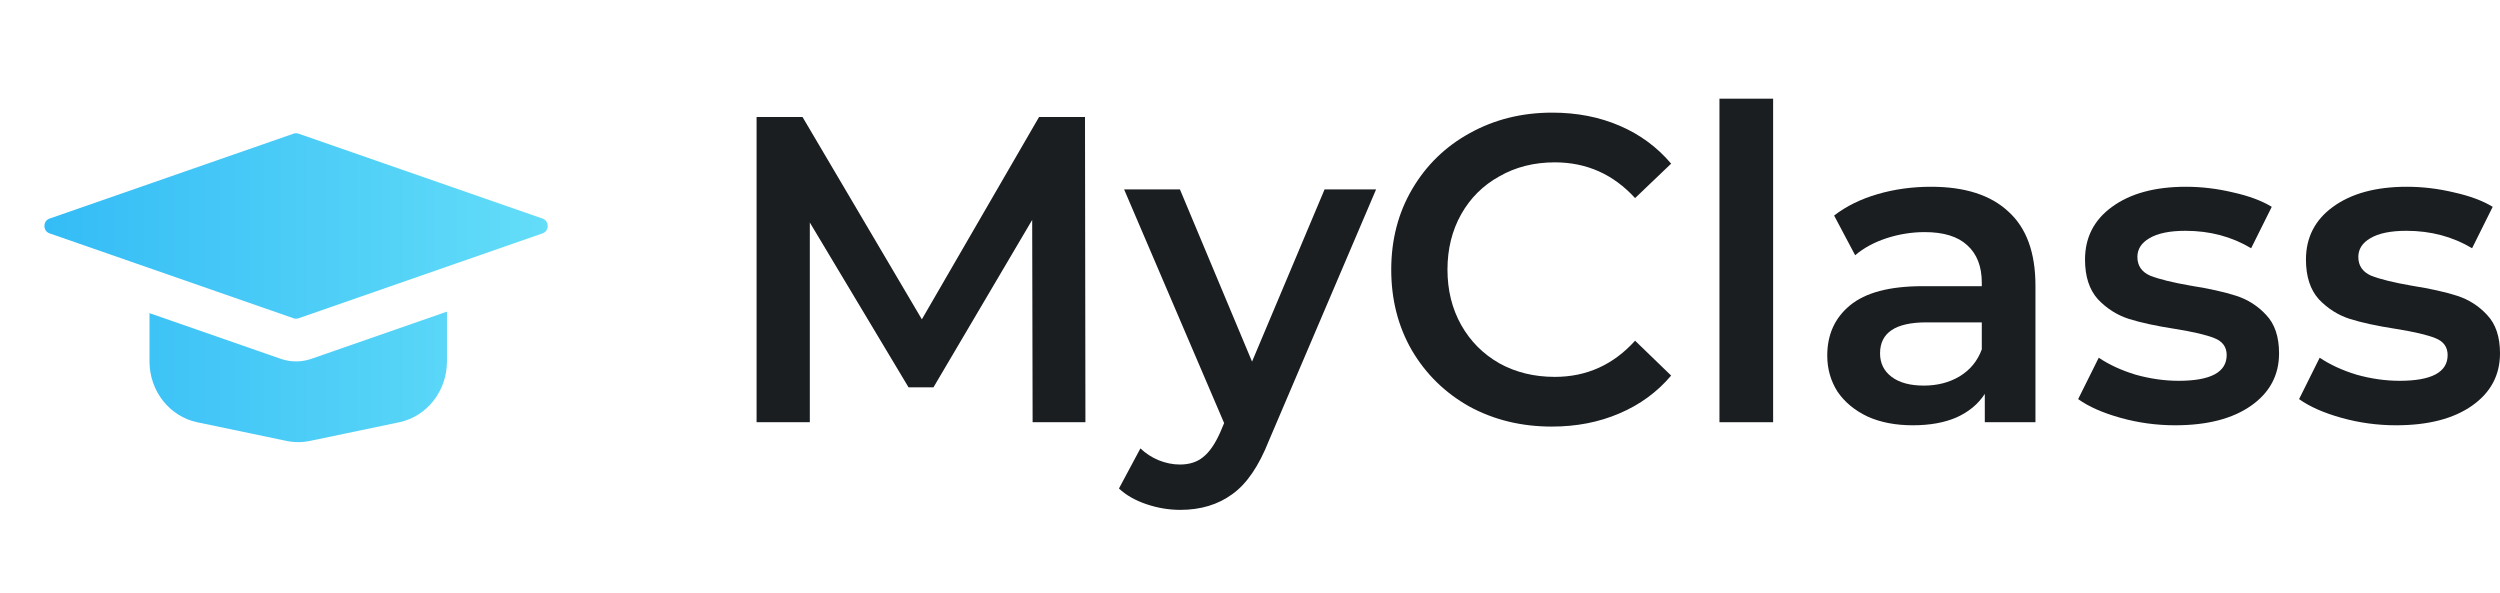
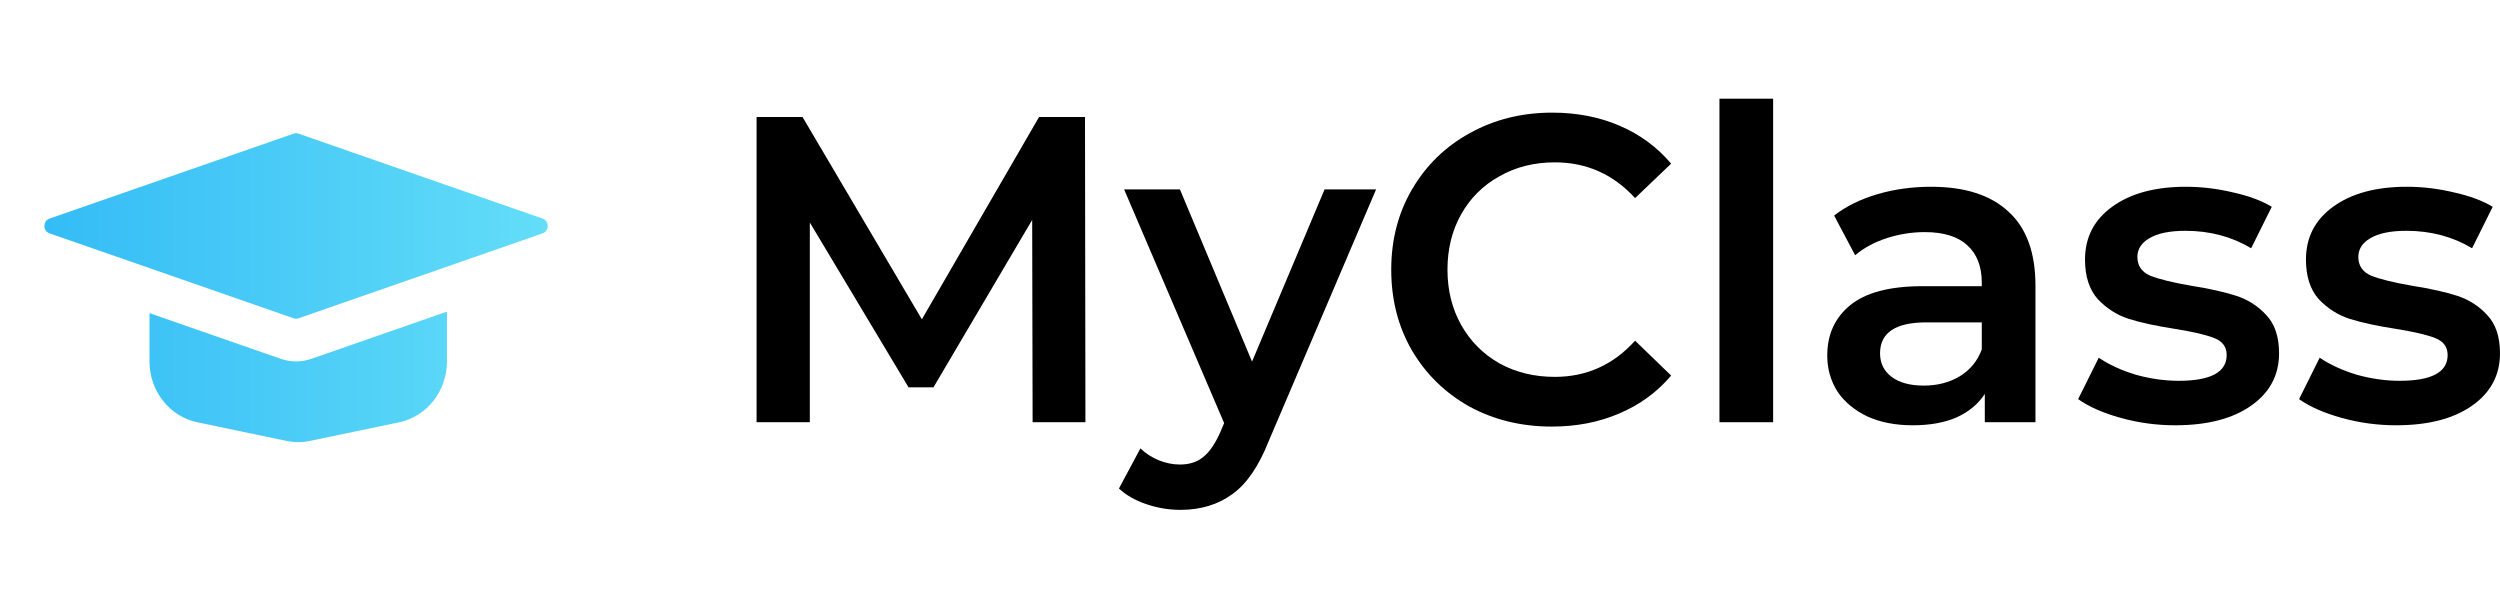
<svg xmlns="http://www.w3.org/2000/svg" width="152" height="36" viewBox="0 0 152 36" fill="none">
-   <path d="M62.783 25.671L62.757 13.37L56.754 23.55H55.24L49.237 13.529V25.671H46V7.113H48.793L56.049 19.415L63.175 7.113H65.968L65.994 25.671H62.783Z" fill="#1A1E21" />
-   <path d="M83.667 11.514L77.141 26.811C76.532 28.349 75.793 29.427 74.923 30.046C74.053 30.682 73 31 71.765 31C71.069 31 70.381 30.885 69.703 30.655C69.024 30.426 68.467 30.108 68.032 29.701L69.337 27.262C69.65 27.562 70.016 27.801 70.433 27.978C70.868 28.154 71.303 28.243 71.739 28.243C72.313 28.243 72.782 28.093 73.148 27.792C73.531 27.492 73.879 26.988 74.192 26.281L74.427 25.724L68.345 11.514H71.739L76.124 21.986L80.535 11.514H83.667Z" fill="#1A1E21" />
-   <path d="M94.349 25.936C92.504 25.936 90.834 25.53 89.337 24.717C87.858 23.886 86.692 22.746 85.84 21.297C85.004 19.848 84.587 18.213 84.587 16.392C84.587 14.572 85.013 12.937 85.866 11.488C86.719 10.039 87.884 8.907 89.364 8.094C90.86 7.264 92.531 6.848 94.375 6.848C95.872 6.848 97.238 7.113 98.473 7.644C99.709 8.174 100.753 8.943 101.605 9.95L99.413 12.044C98.09 10.595 96.463 9.871 94.532 9.871C93.279 9.871 92.156 10.153 91.165 10.719C90.173 11.267 89.398 12.036 88.841 13.025C88.285 14.015 88.006 15.137 88.006 16.392C88.006 17.647 88.285 18.77 88.841 19.759C89.398 20.749 90.173 21.527 91.165 22.092C92.156 22.64 93.279 22.914 94.532 22.914C96.463 22.914 98.09 22.181 99.413 20.714L101.605 22.835C100.753 23.842 99.7 24.611 98.447 25.141C97.212 25.671 95.846 25.936 94.349 25.936Z" fill="#1A1E21" />
-   <path d="M104.543 6H107.806V25.671H104.543V6Z" fill="#1A1E21" />
-   <path d="M117.413 11.355C119.467 11.355 121.033 11.859 122.112 12.866C123.208 13.856 123.756 15.358 123.756 17.373V25.671H120.676V23.948C120.276 24.567 119.701 25.044 118.953 25.38C118.222 25.698 117.335 25.857 116.291 25.857C115.247 25.857 114.333 25.68 113.55 25.327C112.767 24.956 112.158 24.452 111.723 23.816C111.305 23.162 111.097 22.428 111.097 21.615C111.097 20.343 111.558 19.326 112.48 18.566C113.42 17.789 114.89 17.4 116.891 17.4H120.493V17.188C120.493 16.198 120.197 15.438 119.606 14.908C119.032 14.377 118.17 14.112 117.022 14.112C116.239 14.112 115.464 14.236 114.699 14.484C113.95 14.731 113.315 15.076 112.793 15.518L111.514 13.105C112.245 12.539 113.124 12.106 114.15 11.806C115.177 11.505 116.265 11.355 117.413 11.355ZM116.969 23.444C117.787 23.444 118.509 23.259 119.136 22.888C119.78 22.499 120.232 21.951 120.493 21.244V19.6H117.126C115.247 19.6 114.307 20.228 114.307 21.483C114.307 22.083 114.542 22.561 115.012 22.914C115.482 23.268 116.134 23.444 116.969 23.444Z" fill="#1A1E21" />
-   <path d="M132.25 25.857C131.119 25.857 130.014 25.707 128.935 25.406C127.856 25.106 126.995 24.726 126.351 24.266L127.604 21.748C128.23 22.172 128.979 22.516 129.849 22.782C130.736 23.029 131.606 23.153 132.459 23.153C134.408 23.153 135.382 22.631 135.382 21.588C135.382 21.094 135.13 20.749 134.625 20.555C134.138 20.36 133.346 20.175 132.25 19.998C131.102 19.821 130.162 19.618 129.431 19.388C128.718 19.158 128.091 18.761 127.552 18.195C127.03 17.612 126.769 16.808 126.769 15.783C126.769 14.439 127.317 13.37 128.413 12.575C129.527 11.762 131.023 11.355 132.903 11.355C133.86 11.355 134.817 11.47 135.774 11.7C136.731 11.912 137.514 12.204 138.123 12.575L136.87 15.093C135.687 14.386 134.356 14.033 132.877 14.033C131.919 14.033 131.189 14.183 130.684 14.484C130.197 14.766 129.953 15.146 129.953 15.623C129.953 16.154 130.214 16.534 130.736 16.764C131.276 16.976 132.102 17.179 133.216 17.373C134.33 17.55 135.243 17.753 135.957 17.983C136.67 18.213 137.279 18.602 137.784 19.149C138.306 19.697 138.567 20.475 138.567 21.483C138.567 22.808 138.001 23.869 136.87 24.664C135.739 25.459 134.199 25.857 132.25 25.857Z" fill="#1A1E21" />
-   <path d="M145.683 25.857C144.552 25.857 143.447 25.707 142.368 25.406C141.29 25.106 140.428 24.726 139.784 24.266L141.037 21.748C141.664 22.172 142.412 22.516 143.282 22.782C144.169 23.029 145.04 23.153 145.892 23.153C147.841 23.153 148.816 22.631 148.816 21.588C148.816 21.094 148.563 20.749 148.059 20.555C147.571 20.36 146.78 20.175 145.683 19.998C144.535 19.821 143.595 19.618 142.864 19.388C142.151 19.158 141.524 18.761 140.985 18.195C140.463 17.612 140.202 16.808 140.202 15.783C140.202 14.439 140.75 13.37 141.846 12.575C142.96 11.762 144.457 11.355 146.336 11.355C147.293 11.355 148.25 11.47 149.207 11.7C150.164 11.912 150.947 12.204 151.556 12.575L150.303 15.093C149.12 14.386 147.789 14.033 146.31 14.033C145.353 14.033 144.622 14.183 144.117 14.484C143.63 14.766 143.386 15.146 143.386 15.623C143.386 16.154 143.647 16.534 144.169 16.764C144.709 16.976 145.535 17.179 146.649 17.373C147.763 17.55 148.676 17.753 149.39 17.983C150.103 18.213 150.712 18.602 151.217 19.149C151.739 19.697 152 20.475 152 21.483C152 22.808 151.434 23.869 150.303 24.664C149.172 25.459 147.632 25.857 145.683 25.857Z" fill="#1A1E21" />
+   <path d="M62.783 25.671L62.757 13.37L56.754 23.55H55.24L49.237 13.529V25.671H46V7.113H48.793L56.049 19.415L63.175 7.113H65.968L65.994 25.671H62.783Z" fill="currentColor" />
+   <path d="M83.667 11.514L77.141 26.811C76.532 28.349 75.793 29.427 74.923 30.046C74.053 30.682 73 31 71.765 31C71.069 31 70.381 30.885 69.703 30.655C69.024 30.426 68.467 30.108 68.032 29.701L69.337 27.262C69.65 27.562 70.016 27.801 70.433 27.978C70.868 28.154 71.303 28.243 71.739 28.243C72.313 28.243 72.782 28.093 73.148 27.792C73.531 27.492 73.879 26.988 74.192 26.281L74.427 25.724L68.345 11.514H71.739L76.124 21.986L80.535 11.514H83.667Z" fill="currentColor" />
+   <path d="M94.349 25.936C92.504 25.936 90.834 25.53 89.337 24.717C87.858 23.886 86.692 22.746 85.84 21.297C85.004 19.848 84.587 18.213 84.587 16.392C84.587 14.572 85.013 12.937 85.866 11.488C86.719 10.039 87.884 8.907 89.364 8.094C90.86 7.264 92.531 6.848 94.375 6.848C95.872 6.848 97.238 7.113 98.473 7.644C99.709 8.174 100.753 8.943 101.605 9.95L99.413 12.044C98.09 10.595 96.463 9.871 94.532 9.871C93.279 9.871 92.156 10.153 91.165 10.719C90.173 11.267 89.398 12.036 88.841 13.025C88.285 14.015 88.006 15.137 88.006 16.392C88.006 17.647 88.285 18.77 88.841 19.759C89.398 20.749 90.173 21.527 91.165 22.092C92.156 22.64 93.279 22.914 94.532 22.914C96.463 22.914 98.09 22.181 99.413 20.714L101.605 22.835C100.753 23.842 99.7 24.611 98.447 25.141C97.212 25.671 95.846 25.936 94.349 25.936Z" fill="currentColor" />
+   <path d="M104.543 6H107.806V25.671H104.543V6Z" fill="currentColor" />
+   <path d="M117.413 11.355C119.467 11.355 121.033 11.859 122.112 12.866C123.208 13.856 123.756 15.358 123.756 17.373V25.671H120.676V23.948C120.276 24.567 119.701 25.044 118.953 25.38C118.222 25.698 117.335 25.857 116.291 25.857C115.247 25.857 114.333 25.68 113.55 25.327C112.767 24.956 112.158 24.452 111.723 23.816C111.305 23.162 111.097 22.428 111.097 21.615C111.097 20.343 111.558 19.326 112.48 18.566C113.42 17.789 114.89 17.4 116.891 17.4H120.493V17.188C120.493 16.198 120.197 15.438 119.606 14.908C119.032 14.377 118.17 14.112 117.022 14.112C116.239 14.112 115.464 14.236 114.699 14.484C113.95 14.731 113.315 15.076 112.793 15.518L111.514 13.105C112.245 12.539 113.124 12.106 114.15 11.806C115.177 11.505 116.265 11.355 117.413 11.355ZM116.969 23.444C117.787 23.444 118.509 23.259 119.136 22.888C119.78 22.499 120.232 21.951 120.493 21.244V19.6H117.126C115.247 19.6 114.307 20.228 114.307 21.483C114.307 22.083 114.542 22.561 115.012 22.914C115.482 23.268 116.134 23.444 116.969 23.444Z" fill="currentColor" />
+   <path d="M132.25 25.857C131.119 25.857 130.014 25.707 128.935 25.406C127.856 25.106 126.995 24.726 126.351 24.266L127.604 21.748C128.23 22.172 128.979 22.516 129.849 22.782C130.736 23.029 131.606 23.153 132.459 23.153C134.408 23.153 135.382 22.631 135.382 21.588C135.382 21.094 135.13 20.749 134.625 20.555C134.138 20.36 133.346 20.175 132.25 19.998C131.102 19.821 130.162 19.618 129.431 19.388C128.718 19.158 128.091 18.761 127.552 18.195C127.03 17.612 126.769 16.808 126.769 15.783C126.769 14.439 127.317 13.37 128.413 12.575C129.527 11.762 131.023 11.355 132.903 11.355C133.86 11.355 134.817 11.47 135.774 11.7C136.731 11.912 137.514 12.204 138.123 12.575L136.87 15.093C135.687 14.386 134.356 14.033 132.877 14.033C131.919 14.033 131.189 14.183 130.684 14.484C130.197 14.766 129.953 15.146 129.953 15.623C129.953 16.154 130.214 16.534 130.736 16.764C131.276 16.976 132.102 17.179 133.216 17.373C134.33 17.55 135.243 17.753 135.957 17.983C136.67 18.213 137.279 18.602 137.784 19.149C138.306 19.697 138.567 20.475 138.567 21.483C138.567 22.808 138.001 23.869 136.87 24.664C135.739 25.459 134.199 25.857 132.25 25.857Z" fill="currentColor" />
+   <path d="M145.683 25.857C144.552 25.857 143.447 25.707 142.368 25.406C141.29 25.106 140.428 24.726 139.784 24.266L141.037 21.748C141.664 22.172 142.412 22.516 143.282 22.782C144.169 23.029 145.04 23.153 145.892 23.153C147.841 23.153 148.816 22.631 148.816 21.588C148.816 21.094 148.563 20.749 148.059 20.555C147.571 20.36 146.78 20.175 145.683 19.998C144.535 19.821 143.595 19.618 142.864 19.388C142.151 19.158 141.524 18.761 140.985 18.195C140.463 17.612 140.202 16.808 140.202 15.783C140.202 14.439 140.75 13.37 141.846 12.575C142.96 11.762 144.457 11.355 146.336 11.355C147.293 11.355 148.25 11.47 149.207 11.7C150.164 11.912 150.947 12.204 151.556 12.575L150.303 15.093C149.12 14.386 147.789 14.033 146.31 14.033C145.353 14.033 144.622 14.183 144.117 14.484C143.63 14.766 143.386 15.146 143.386 15.623C143.386 16.154 143.647 16.534 144.169 16.764C144.709 16.976 145.535 17.179 146.649 17.373C147.763 17.55 148.676 17.753 149.39 17.983C150.103 18.213 150.712 18.602 151.217 19.149C151.739 19.697 152 20.475 152 21.483C152 22.808 151.434 23.869 150.303 24.664C149.172 25.459 147.632 25.857 145.683 25.857Z" fill="currentColor" />
  <path d="M8.296 16.026L17.857 19.354C17.95 19.386 18.05 19.386 18.143 19.354L32.991 14.187C33.403 14.043 33.403 13.434 32.991 13.291L18.143 8.124C18.05 8.092 17.95 8.092 17.857 8.124L3.009 13.291C2.597 13.434 2.597 14.043 3.009 14.187L8.296 16.026Z" fill="url(#paint0_linear)" />
  <path d="M9.089 21.972V19.039L17.071 21.817C17.674 22.026 18.326 22.026 18.93 21.817L27.175 18.947V21.972C27.175 23.772 25.958 25.322 24.267 25.675L18.841 26.808C18.373 26.906 17.891 26.906 17.423 26.808L11.997 25.675C10.306 25.322 9.089 23.772 9.089 21.972Z" fill="url(#paint1_linear)" />
  <defs>
    <linearGradient id="paint0_linear" x1="2.7" y1="18" x2="33.3" y2="18" gradientUnits="userSpaceOnUse">
      <stop stop-color="#34BCF6" />
      <stop offset="1" stop-color="#63DDF8" />
    </linearGradient>
    <linearGradient id="paint1_linear" x1="2.7" y1="18" x2="33.3" y2="18" gradientUnits="userSpaceOnUse">
      <stop stop-color="#34BCF6" />
      <stop offset="1" stop-color="#63DDF8" />
    </linearGradient>
  </defs>
</svg>
